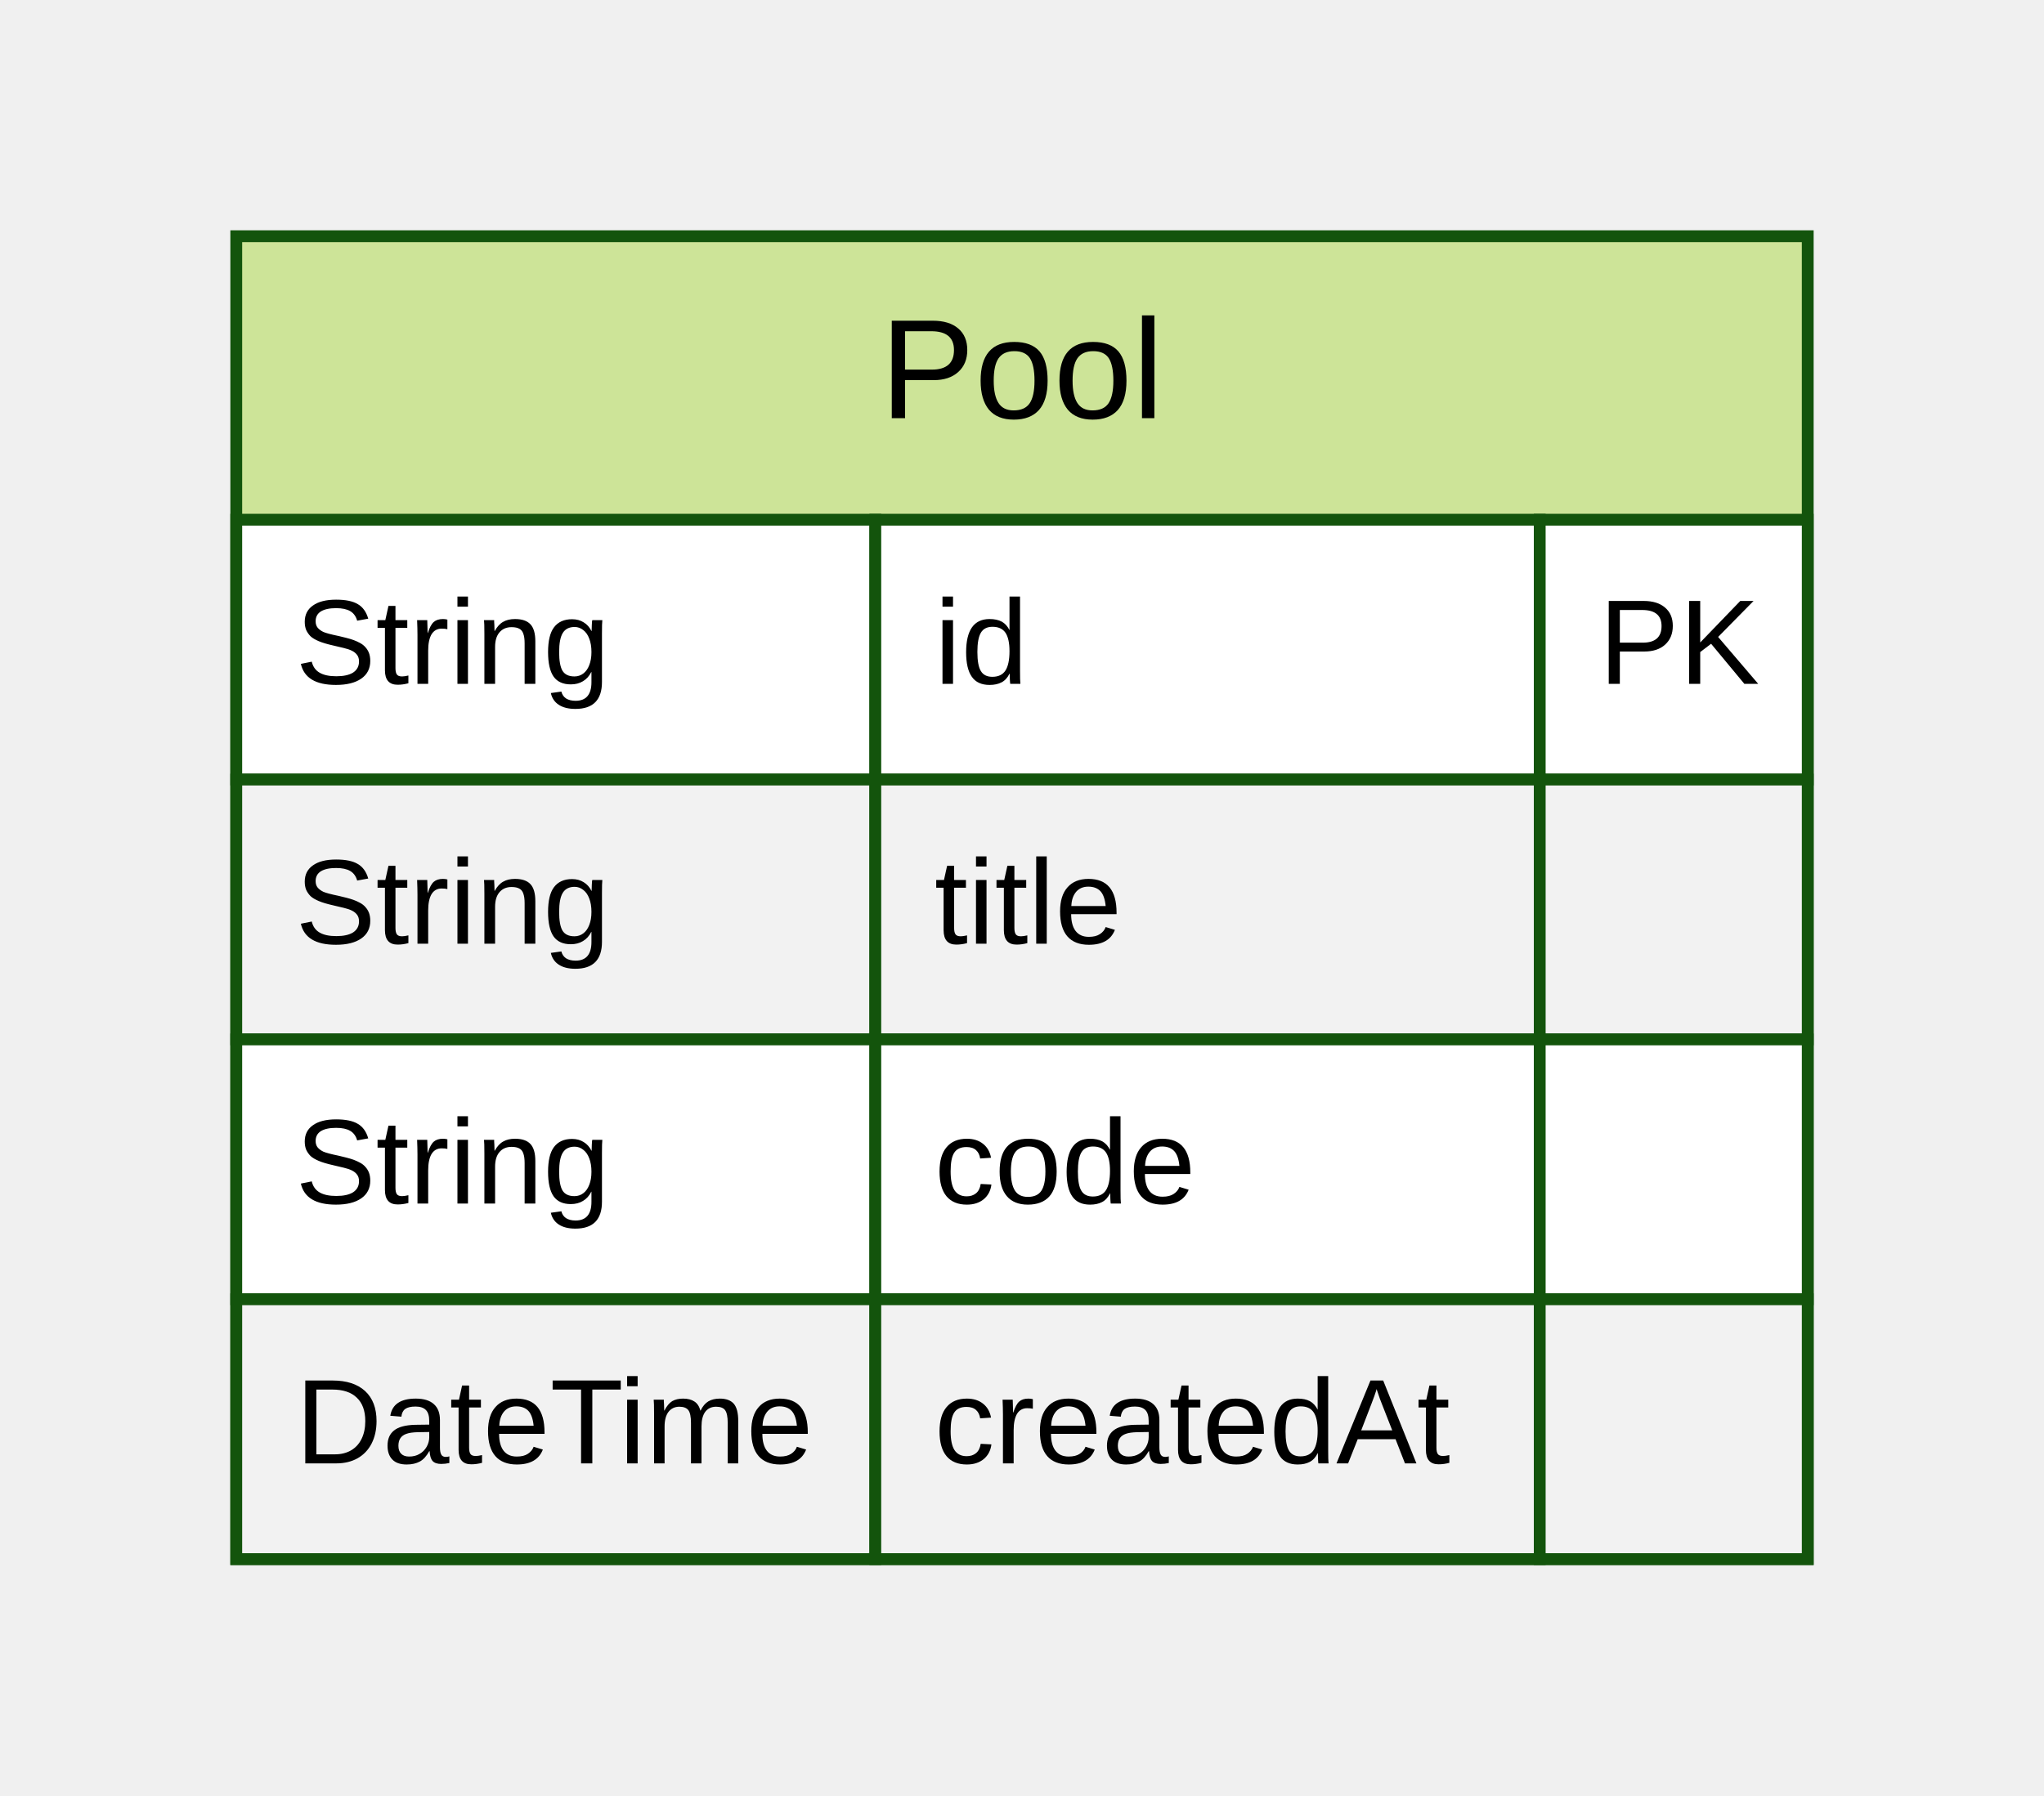
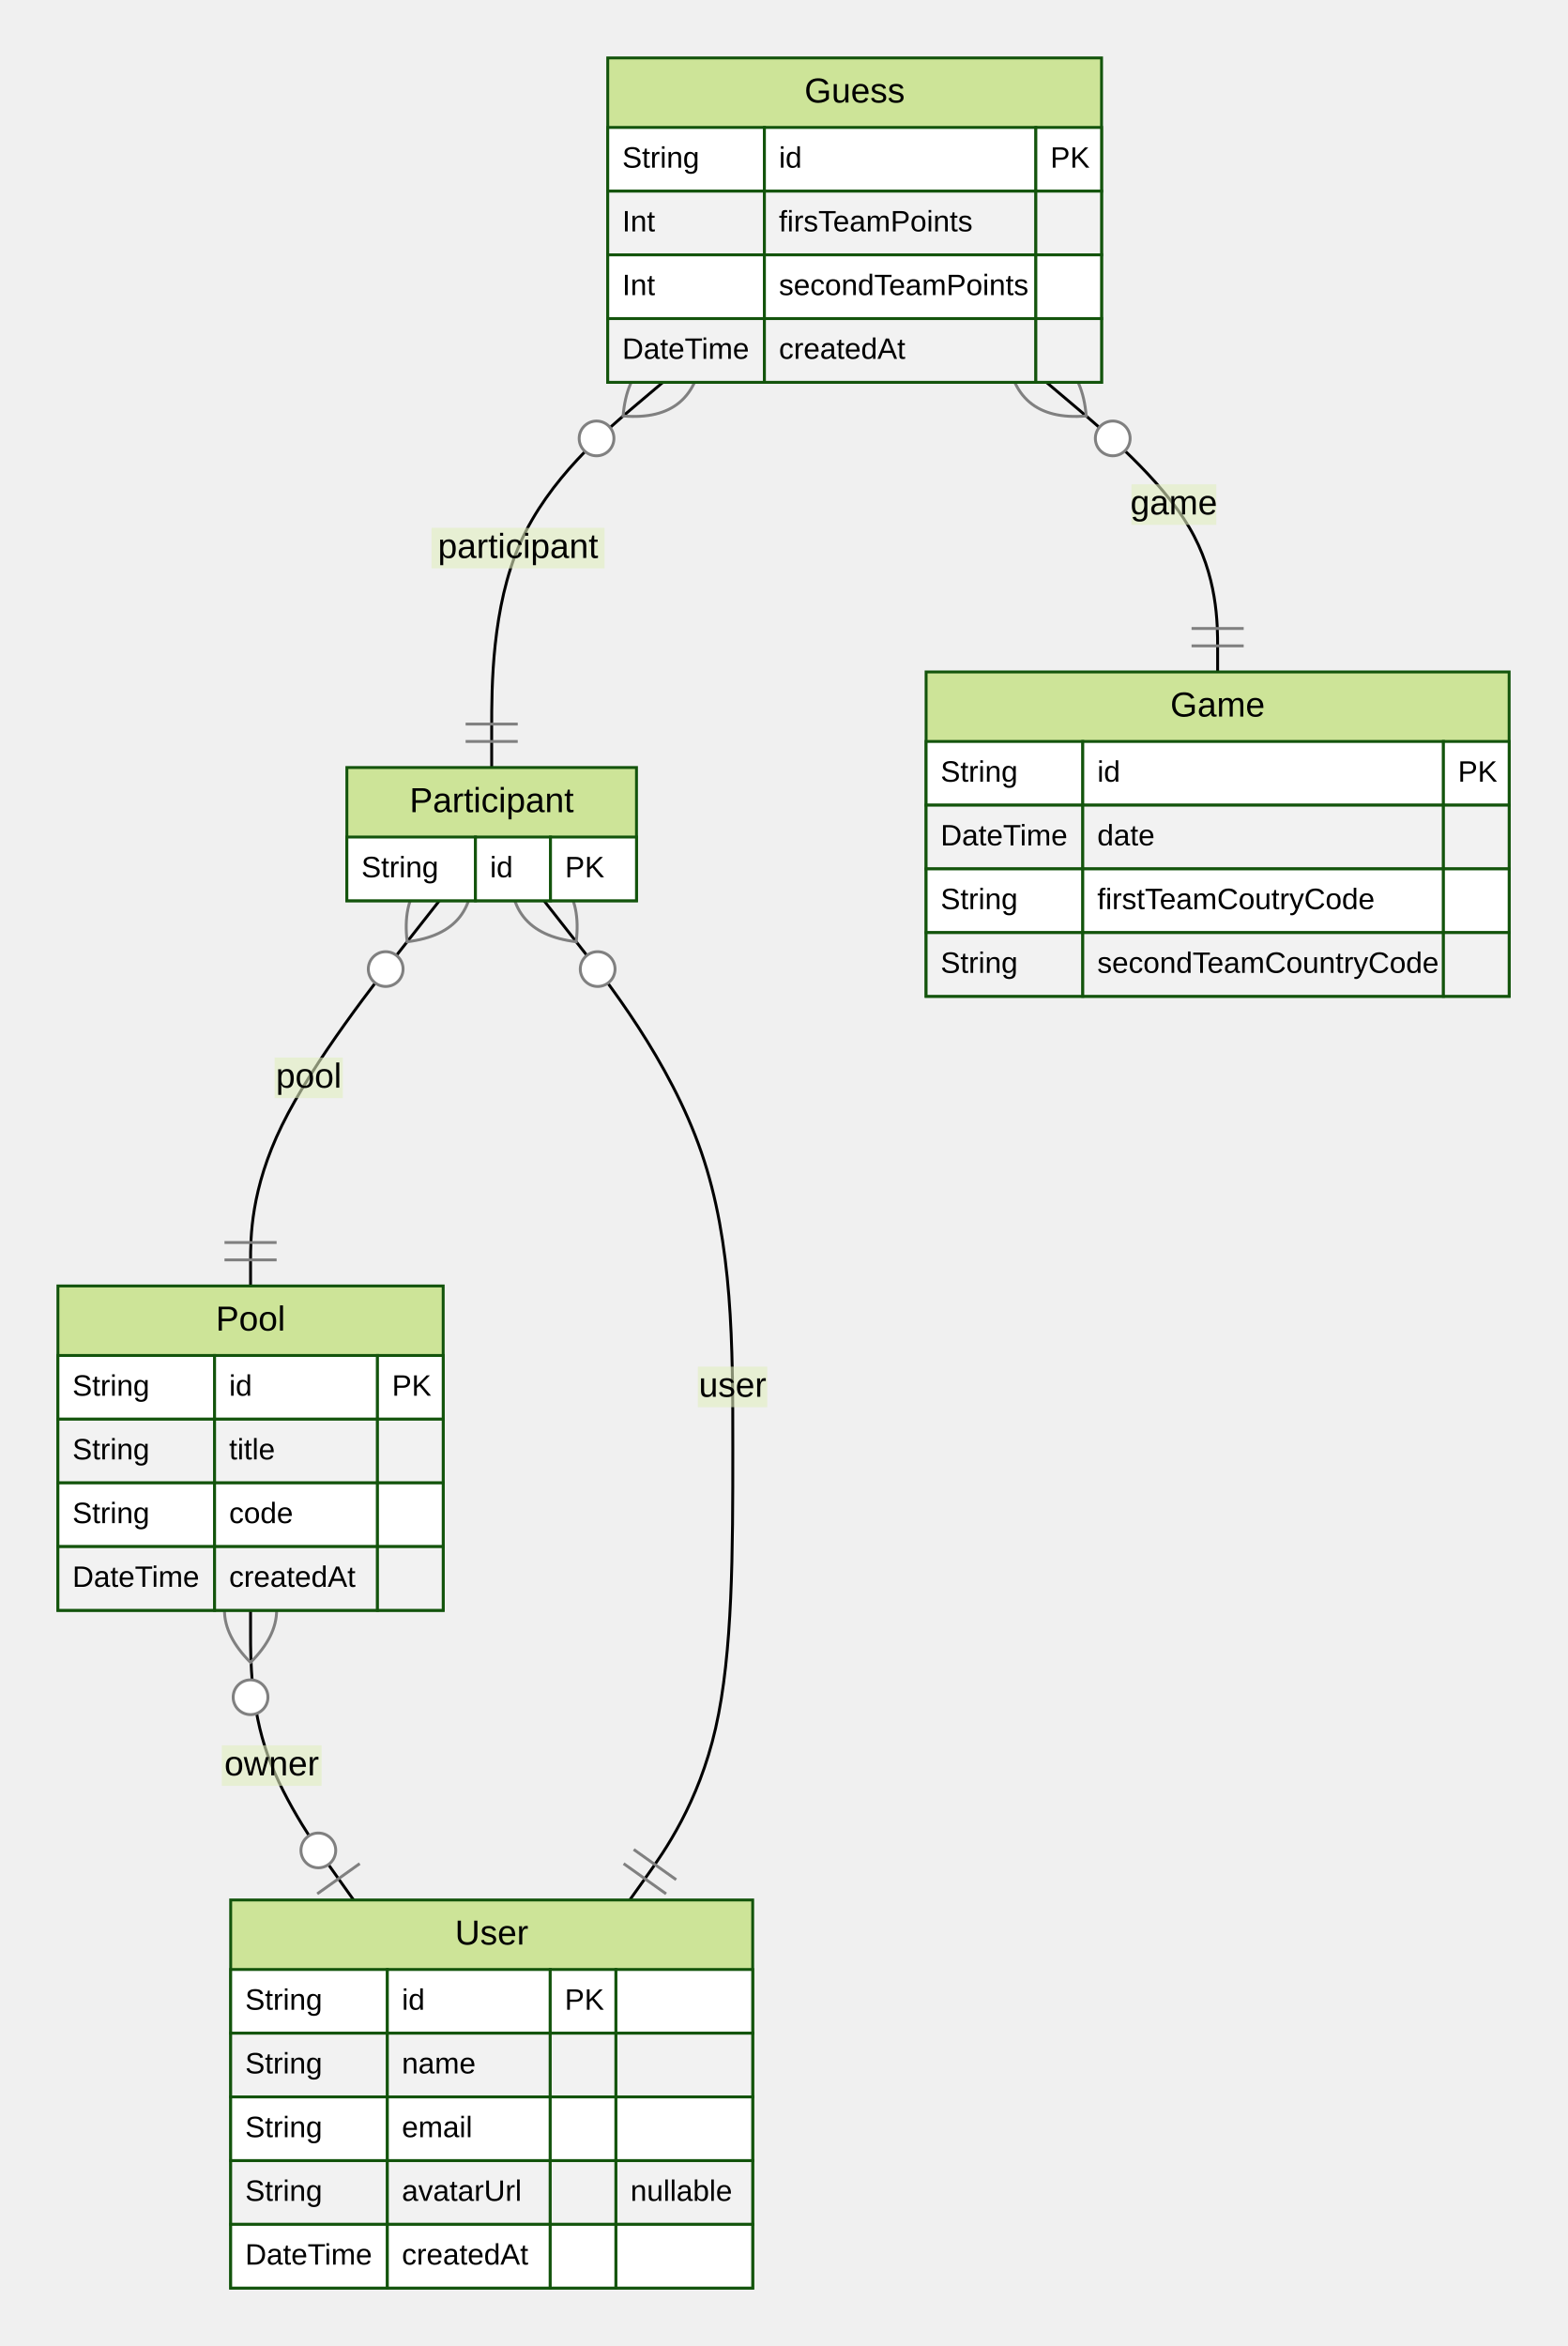
- <svg xmlns="http://www.w3.org/2000/svg" aria-labelledby="chart-title-mermaid-0 chart-desc-mermaid-0" role="img" viewBox="0 0 173.026 152" style="max-width: 173.026px; background-color: white;" width="100%" id="mermaid-0">
+ <svg xmlns="http://www.w3.org/2000/svg" aria-labelledby="chart-title-mermaid-0 chart-desc-mermaid-0" role="img" viewBox="0 0 541.082 810" style="max-width: 541.082px; background-color: white;" width="100%" id="mermaid-0">
  <style>#mermaid-0 {font-family:"trebuchet ms",verdana,arial,sans-serif;font-size:16px;fill:#000000;}#mermaid-0 .error-icon{fill:#552222;}#mermaid-0 .error-text{fill:#552222;stroke:#552222;}#mermaid-0 .edge-thickness-normal{stroke-width:2px;}#mermaid-0 .edge-thickness-thick{stroke-width:3.5px;}#mermaid-0 .edge-pattern-solid{stroke-dasharray:0;}#mermaid-0 .edge-pattern-dashed{stroke-dasharray:3;}#mermaid-0 .edge-pattern-dotted{stroke-dasharray:2;}#mermaid-0 .marker{fill:#000000;stroke:#000000;}#mermaid-0 .marker.cross{stroke:#000000;}#mermaid-0 svg{font-family:"trebuchet ms",verdana,arial,sans-serif;font-size:16px;}#mermaid-0 .entityBox{fill:#cde498;stroke:#13540c;}#mermaid-0 .attributeBoxOdd{fill:#ffffff;stroke:#13540c;}#mermaid-0 .attributeBoxEven{fill:#f2f2f2;stroke:#13540c;}#mermaid-0 .relationshipLabelBox{fill:hsl(78.158, 58.462%, 84.51%);opacity:0.7;background-color:hsl(78.158, 58.462%, 84.51%);}#mermaid-0 .relationshipLabelBox rect{opacity:0.5;}#mermaid-0 .relationshipLine{stroke:#000000;}#mermaid-0 :root{--mermaid-font-family:"trebuchet ms",verdana,arial,sans-serif;}</style>
  <g />
  <defs>
    <marker orient="auto" markerHeight="18" markerWidth="18" refY="9" refX="0" id="ONLY_ONE_START">
      <path d="M9,0 L9,18 M15,0 L15,18" fill="none" stroke="gray" />
    </marker>
  </defs>
  <defs>
    <marker orient="auto" markerHeight="18" markerWidth="18" refY="9" refX="18" id="ONLY_ONE_END">
      <path d="M3,0 L3,18 M9,0 L9,18" fill="none" stroke="gray" />
    </marker>
  </defs>
  <defs>
    <marker orient="auto" markerHeight="18" markerWidth="30" refY="9" refX="0" id="ZERO_OR_ONE_START">
      <circle r="6" cy="9" cx="21" fill="white" stroke="gray" />
      <path d="M9,0 L9,18" fill="none" stroke="gray" />
    </marker>
  </defs>
  <defs>
    <marker orient="auto" markerHeight="18" markerWidth="30" refY="9" refX="30" id="ZERO_OR_ONE_END">
      <circle r="6" cy="9" cx="9" fill="white" stroke="gray" />
      <path d="M21,0 L21,18" fill="none" stroke="gray" />
    </marker>
  </defs>
  <defs>
    <marker orient="auto" markerHeight="36" markerWidth="45" refY="18" refX="18" id="ONE_OR_MORE_START">
      <path d="M0,18 Q 18,0 36,18 Q 18,36 0,18 M42,9 L42,27" fill="none" stroke="gray" />
    </marker>
  </defs>
  <defs>
    <marker orient="auto" markerHeight="36" markerWidth="45" refY="18" refX="27" id="ONE_OR_MORE_END">
      <path d="M3,9 L3,27 M9,18 Q27,0 45,18 Q27,36 9,18" fill="none" stroke="gray" />
    </marker>
  </defs>
  <defs>
    <marker orient="auto" markerHeight="36" markerWidth="57" refY="18" refX="18" id="ZERO_OR_MORE_START">
      <circle r="6" cy="18" cx="48" fill="white" stroke="gray" />
      <path d="M0,18 Q18,0 36,18 Q18,36 0,18" fill="none" stroke="gray" />
    </marker>
  </defs>
  <defs>
    <marker orient="auto" markerHeight="36" markerWidth="57" refY="18" refX="39" id="ZERO_OR_MORE_END">
      <circle r="6" cy="18" cx="9" fill="white" stroke="gray" />
      <path d="M21,18 Q39,0 57,18 Q39,36 21,18" fill="none" stroke="gray" />
    </marker>
  </defs>
-   <g transform="translate(20,20 )" id="Pool">
+   <path marker-start="url(#ZERO_OR_MORE_START)" marker-end="url(#ZERO_OR_ONE_END)" fill="none" stroke="gray" d="M86.513,556L86.513,564.333C86.513,572.667,86.513,589.333,92.443,606C98.373,622.667,110.233,639.333,116.163,647.667L122.093,656" class="er relationshipLine" />
+   <path marker-start="url(#ZERO_OR_MORE_START)" marker-end="url(#ONLY_ONE_END)" fill="none" stroke="gray" d="M187.835,311L198.7,324.833C209.565,338.667,231.296,366.333,242.161,397.833C253.026,429.333,253.026,464.667,253.026,500C253.026,535.333,253.026,570.667,247.096,596.667C241.167,622.667,229.307,639.333,223.377,647.667L217.447,656" class="er relationshipLine" />
+   <path marker-start="url(#ZERO_OR_MORE_START)" marker-end="url(#ONLY_ONE_END)" fill="none" stroke="gray" d="M151.705,311L140.839,324.833C129.974,338.667,108.244,366.333,97.378,388.5C86.513,410.667,86.513,427.333,86.513,435.667L86.513,444" class="er relationshipLine" />
+   <path marker-start="url(#ZERO_OR_MORE_START)" marker-end="url(#ONLY_ONE_END)" fill="none" stroke="gray" d="M228.887,132L219.034,140.333C209.181,148.667,189.476,165.333,179.623,187.5C169.77,209.667,169.77,237.333,169.77,251.167L169.77,265" class="er relationshipLine" />
+   <path marker-start="url(#ZERO_OR_MORE_START)" marker-end="url(#ONLY_ONE_END)" fill="none" stroke="gray" d="M361.309,132L371.162,140.333C381.015,148.667,400.72,165.333,410.573,182C420.426,198.667,420.426,215.333,420.426,223.667L420.426,232" class="er relationshipLine" />
+   <g transform="translate(20,444 )" id="Pool">
    <rect height="112" width="133.026" y="0" x="0" stroke="gray" fill-opacity="100%" fill="honeydew" class="er entityBox" />
    <text transform="translate(66.51321,12)" style="font-family: &quot;trebuchet ms&quot;, verdana, arial, sans-serif;; font-size: 12px" text-anchor="middle" dominant-baseline="middle" y="0" x="0" id="entity-Pool" class="er entityLabel">Pool</text>
    <rect height="22" width="54.096" y="24" x="0" stroke="gray" fill-opacity="100%" fill="honeydew" class="er attributeBoxOdd" />
    <text transform="translate(5,35)" style="font-family: &quot;trebuchet ms&quot;, verdana, arial, sans-serif;; font-size: 10.2px" text-anchor="left" dominant-baseline="middle" y="0" x="0" id="entity-Pool-attr-1-type" class="er entityLabel">String</text>
    <rect height="22" width="56.243" y="24" x="54.096" stroke="gray" fill-opacity="100%" fill="honeydew" class="er attributeBoxOdd" />
    <text transform="translate(59.09555,35)" style="font-family: &quot;trebuchet ms&quot;, verdana, arial, sans-serif;; font-size: 10.2px" text-anchor="left" dominant-baseline="middle" y="0" x="0" id="entity-Pool-attr-1-name" class="er entityLabel">id</text>
    <rect height="22" width="22.688" y="24" x="110.339" stroke="gray" fill-opacity="100%" fill="honeydew" class="er attributeBoxOdd" />
    <text transform="translate(115.3387,35)" style="font-family: &quot;trebuchet ms&quot;, verdana, arial, sans-serif;; font-size: 10.2px" text-anchor="left" dominant-baseline="middle" y="0" x="0" id="entity-Pool-attr-1-key" class="er entityLabel">PK</text>
    <rect height="22" width="54.096" y="46" x="0" stroke="gray" fill-opacity="100%" fill="honeydew" class="er attributeBoxEven" />
    <text transform="translate(5,57)" style="font-family: &quot;trebuchet ms&quot;, verdana, arial, sans-serif;; font-size: 10.2px" text-anchor="left" dominant-baseline="middle" y="0" x="0" id="entity-Pool-attr-2-type" class="er entityLabel">String</text>
    <rect height="22" width="56.243" y="46" x="54.096" stroke="gray" fill-opacity="100%" fill="honeydew" class="er attributeBoxEven" />
    <text transform="translate(59.09555,57)" style="font-family: &quot;trebuchet ms&quot;, verdana, arial, sans-serif;; font-size: 10.2px" text-anchor="left" dominant-baseline="middle" y="0" x="0" id="entity-Pool-attr-2-name" class="er entityLabel">title</text>
    <rect height="22" width="22.688" y="46" x="110.339" stroke="gray" fill-opacity="100%" fill="honeydew" class="er attributeBoxEven" />
    <text transform="translate(115.3387,57)" style="font-family: &quot;trebuchet ms&quot;, verdana, arial, sans-serif;; font-size: 10.2px" text-anchor="left" dominant-baseline="middle" y="0" x="0" id="entity-Pool-attr-2-key" class="er entityLabel" />
    <rect height="22" width="54.096" y="68" x="0" stroke="gray" fill-opacity="100%" fill="honeydew" class="er attributeBoxOdd" />
    <text transform="translate(5,79)" style="font-family: &quot;trebuchet ms&quot;, verdana, arial, sans-serif;; font-size: 10.2px" text-anchor="left" dominant-baseline="middle" y="0" x="0" id="entity-Pool-attr-3-type" class="er entityLabel">String</text>
    <rect height="22" width="56.243" y="68" x="54.096" stroke="gray" fill-opacity="100%" fill="honeydew" class="er attributeBoxOdd" />
    <text transform="translate(59.09555,79)" style="font-family: &quot;trebuchet ms&quot;, verdana, arial, sans-serif;; font-size: 10.2px" text-anchor="left" dominant-baseline="middle" y="0" x="0" id="entity-Pool-attr-3-name" class="er entityLabel">code</text>
    <rect height="22" width="22.688" y="68" x="110.339" stroke="gray" fill-opacity="100%" fill="honeydew" class="er attributeBoxOdd" />
    <text transform="translate(115.3387,79)" style="font-family: &quot;trebuchet ms&quot;, verdana, arial, sans-serif;; font-size: 10.2px" text-anchor="left" dominant-baseline="middle" y="0" x="0" id="entity-Pool-attr-3-key" class="er entityLabel" />
    <rect height="22" width="54.096" y="90" x="0" stroke="gray" fill-opacity="100%" fill="honeydew" class="er attributeBoxEven" />
    <text transform="translate(5,101)" style="font-family: &quot;trebuchet ms&quot;, verdana, arial, sans-serif;; font-size: 10.2px" text-anchor="left" dominant-baseline="middle" y="0" x="0" id="entity-Pool-attr-4-type" class="er entityLabel">DateTime</text>
    <rect height="22" width="56.243" y="90" x="54.096" stroke="gray" fill-opacity="100%" fill="honeydew" class="er attributeBoxEven" />
    <text transform="translate(59.09555,101)" style="font-family: &quot;trebuchet ms&quot;, verdana, arial, sans-serif;; font-size: 10.2px" text-anchor="left" dominant-baseline="middle" y="0" x="0" id="entity-Pool-attr-4-name" class="er entityLabel">createdAt</text>
    <rect height="22" width="22.688" y="90" x="110.339" stroke="gray" fill-opacity="100%" fill="honeydew" class="er attributeBoxEven" />
    <text transform="translate(115.3387,101)" style="font-family: &quot;trebuchet ms&quot;, verdana, arial, sans-serif;; font-size: 10.2px" text-anchor="left" dominant-baseline="middle" y="0" x="0" id="entity-Pool-attr-4-key" class="er entityLabel" />
  </g>
+   <g transform="translate(119.7698,265 )" id="Participant">
+     <rect height="46" width="100" y="0" x="0" stroke="gray" fill-opacity="100%" fill="honeydew" class="er entityBox" />
+     <text transform="translate(50,12)" style="font-family: &quot;trebuchet ms&quot;, verdana, arial, sans-serif;; font-size: 12px" text-anchor="middle" dominant-baseline="middle" y="0" x="0" id="entity-Participant" class="er entityLabel">Participant</text>
+     <rect height="22" width="44.399" y="24" x="0" stroke="gray" fill-opacity="100%" fill="honeydew" class="er attributeBoxOdd" />
+     <text transform="translate(5,35)" style="font-family: &quot;trebuchet ms&quot;, verdana, arial, sans-serif;; font-size: 10.2px" text-anchor="left" dominant-baseline="middle" y="0" x="0" id="entity-Participant-attr-1-type" class="er entityLabel">String</text>
+     <rect height="22" width="25.911" y="24" x="44.399" stroke="gray" fill-opacity="100%" fill="honeydew" class="er attributeBoxOdd" />
+     <text transform="translate(49.39862,35)" style="font-family: &quot;trebuchet ms&quot;, verdana, arial, sans-serif;; font-size: 10.2px" text-anchor="left" dominant-baseline="middle" y="0" x="0" id="entity-Participant-attr-1-name" class="er entityLabel">id</text>
+     <rect height="22" width="29.69" y="24" x="70.31" stroke="gray" fill-opacity="100%" fill="honeydew" class="er attributeBoxOdd" />
+     <text transform="translate(75.30976,35)" style="font-family: &quot;trebuchet ms&quot;, verdana, arial, sans-serif;; font-size: 10.2px" text-anchor="left" dominant-baseline="middle" y="0" x="0" id="entity-Participant-attr-1-key" class="er entityLabel">PK</text>
+   </g>
+   <g transform="translate(79.65034,656 )" id="User">
+     <rect height="134" width="180.239" y="0" x="0" stroke="gray" fill-opacity="100%" fill="honeydew" class="er entityBox" />
+     <text transform="translate(90.11948,12)" style="font-family: &quot;trebuchet ms&quot;, verdana, arial, sans-serif;; font-size: 12px" text-anchor="middle" dominant-baseline="middle" y="0" x="0" id="entity-User" class="er entityLabel">User</text>
+     <rect height="22" width="54.096" y="24" x="0" stroke="gray" fill-opacity="100%" fill="honeydew" class="er attributeBoxOdd" />
+     <text transform="translate(5,35)" style="font-family: &quot;trebuchet ms&quot;, verdana, arial, sans-serif;; font-size: 10.2px" text-anchor="left" dominant-baseline="middle" y="0" x="0" id="entity-User-attr-1-type" class="er entityLabel">String</text>
+     <rect height="22" width="56.243" y="24" x="54.096" stroke="gray" fill-opacity="100%" fill="honeydew" class="er attributeBoxOdd" />
+     <text transform="translate(59.09555,35)" style="font-family: &quot;trebuchet ms&quot;, verdana, arial, sans-serif;; font-size: 10.2px" text-anchor="left" dominant-baseline="middle" y="0" x="0" id="entity-User-attr-1-name" class="er entityLabel">id</text>
+     <rect height="22" width="22.688" y="24" x="110.339" stroke="gray" fill-opacity="100%" fill="honeydew" class="er attributeBoxOdd" />
+     <text transform="translate(115.3387,35)" style="font-family: &quot;trebuchet ms&quot;, verdana, arial, sans-serif;; font-size: 10.2px" text-anchor="left" dominant-baseline="middle" y="0" x="0" id="entity-User-attr-1-key" class="er entityLabel">PK</text>
+     <rect height="22" width="47.213" y="24" x="133.026" stroke="gray" fill-opacity="100%" fill="honeydew" class="er attributeBoxOdd" />
+     <text transform="translate(138.0264,35)" style="font-family: &quot;trebuchet ms&quot;, verdana, arial, sans-serif;; font-size: 10.2px" text-anchor="left" dominant-baseline="middle" y="0" x="0" id="entity-User-attr-1-comment" class="er entityLabel" />
+     <rect height="22" width="54.096" y="46" x="0" stroke="gray" fill-opacity="100%" fill="honeydew" class="er attributeBoxEven" />
+     <text transform="translate(5,57)" style="font-family: &quot;trebuchet ms&quot;, verdana, arial, sans-serif;; font-size: 10.2px" text-anchor="left" dominant-baseline="middle" y="0" x="0" id="entity-User-attr-2-type" class="er entityLabel">String</text>
+     <rect height="22" width="56.243" y="46" x="54.096" stroke="gray" fill-opacity="100%" fill="honeydew" class="er attributeBoxEven" />
+     <text transform="translate(59.09555,57)" style="font-family: &quot;trebuchet ms&quot;, verdana, arial, sans-serif;; font-size: 10.2px" text-anchor="left" dominant-baseline="middle" y="0" x="0" id="entity-User-attr-2-name" class="er entityLabel">name</text>
+     <rect height="22" width="22.688" y="46" x="110.339" stroke="gray" fill-opacity="100%" fill="honeydew" class="er attributeBoxEven" />
+     <text transform="translate(115.3387,57)" style="font-family: &quot;trebuchet ms&quot;, verdana, arial, sans-serif;; font-size: 10.2px" text-anchor="left" dominant-baseline="middle" y="0" x="0" id="entity-User-attr-2-key" class="er entityLabel" />
+     <rect height="22" width="47.213" y="46" x="133.026" stroke="gray" fill-opacity="100%" fill="honeydew" class="er attributeBoxEven" />
+     <text transform="translate(138.0264,57)" style="font-family: &quot;trebuchet ms&quot;, verdana, arial, sans-serif;; font-size: 10.2px" text-anchor="left" dominant-baseline="middle" y="0" x="0" id="entity-User-attr-2-comment" class="er entityLabel" />
+     <rect height="22" width="54.096" y="68" x="0" stroke="gray" fill-opacity="100%" fill="honeydew" class="er attributeBoxOdd" />
+     <text transform="translate(5,79)" style="font-family: &quot;trebuchet ms&quot;, verdana, arial, sans-serif;; font-size: 10.2px" text-anchor="left" dominant-baseline="middle" y="0" x="0" id="entity-User-attr-3-type" class="er entityLabel">String</text>
+     <rect height="22" width="56.243" y="68" x="54.096" stroke="gray" fill-opacity="100%" fill="honeydew" class="er attributeBoxOdd" />
+     <text transform="translate(59.09555,79)" style="font-family: &quot;trebuchet ms&quot;, verdana, arial, sans-serif;; font-size: 10.2px" text-anchor="left" dominant-baseline="middle" y="0" x="0" id="entity-User-attr-3-name" class="er entityLabel">email</text>
+     <rect height="22" width="22.688" y="68" x="110.339" stroke="gray" fill-opacity="100%" fill="honeydew" class="er attributeBoxOdd" />
+     <text transform="translate(115.3387,79)" style="font-family: &quot;trebuchet ms&quot;, verdana, arial, sans-serif;; font-size: 10.2px" text-anchor="left" dominant-baseline="middle" y="0" x="0" id="entity-User-attr-3-key" class="er entityLabel" />
+     <rect height="22" width="47.213" y="68" x="133.026" stroke="gray" fill-opacity="100%" fill="honeydew" class="er attributeBoxOdd" />
+     <text transform="translate(138.0264,79)" style="font-family: &quot;trebuchet ms&quot;, verdana, arial, sans-serif;; font-size: 10.2px" text-anchor="left" dominant-baseline="middle" y="0" x="0" id="entity-User-attr-3-comment" class="er entityLabel" />
+     <rect height="22" width="54.096" y="90" x="0" stroke="gray" fill-opacity="100%" fill="honeydew" class="er attributeBoxEven" />
+     <text transform="translate(5,101)" style="font-family: &quot;trebuchet ms&quot;, verdana, arial, sans-serif;; font-size: 10.2px" text-anchor="left" dominant-baseline="middle" y="0" x="0" id="entity-User-attr-4-type" class="er entityLabel">String</text>
+     <rect height="22" width="56.243" y="90" x="54.096" stroke="gray" fill-opacity="100%" fill="honeydew" class="er attributeBoxEven" />
+     <text transform="translate(59.09555,101)" style="font-family: &quot;trebuchet ms&quot;, verdana, arial, sans-serif;; font-size: 10.2px" text-anchor="left" dominant-baseline="middle" y="0" x="0" id="entity-User-attr-4-name" class="er entityLabel">avatarUrl</text>
+     <rect height="22" width="22.688" y="90" x="110.339" stroke="gray" fill-opacity="100%" fill="honeydew" class="er attributeBoxEven" />
+     <text transform="translate(115.3387,101)" style="font-family: &quot;trebuchet ms&quot;, verdana, arial, sans-serif;; font-size: 10.2px" text-anchor="left" dominant-baseline="middle" y="0" x="0" id="entity-User-attr-4-key" class="er entityLabel" />
+     <rect height="22" width="47.213" y="90" x="133.026" stroke="gray" fill-opacity="100%" fill="honeydew" class="er attributeBoxEven" />
+     <text transform="translate(138.0264,101)" style="font-family: &quot;trebuchet ms&quot;, verdana, arial, sans-serif;; font-size: 10.2px" text-anchor="left" dominant-baseline="middle" y="0" x="0" id="entity-User-attr-4-comment" class="er entityLabel">nullable</text>
+     <rect height="22" width="54.096" y="112" x="0" stroke="gray" fill-opacity="100%" fill="honeydew" class="er attributeBoxOdd" />
+     <text transform="translate(5,123)" style="font-family: &quot;trebuchet ms&quot;, verdana, arial, sans-serif;; font-size: 10.2px" text-anchor="left" dominant-baseline="middle" y="0" x="0" id="entity-User-attr-5-type" class="er entityLabel">DateTime</text>
+     <rect height="22" width="56.243" y="112" x="54.096" stroke="gray" fill-opacity="100%" fill="honeydew" class="er attributeBoxOdd" />
+     <text transform="translate(59.09555,123)" style="font-family: &quot;trebuchet ms&quot;, verdana, arial, sans-serif;; font-size: 10.2px" text-anchor="left" dominant-baseline="middle" y="0" x="0" id="entity-User-attr-5-name" class="er entityLabel">createdAt</text>
+     <rect height="22" width="22.688" y="112" x="110.339" stroke="gray" fill-opacity="100%" fill="honeydew" class="er attributeBoxOdd" />
+     <text transform="translate(115.3387,123)" style="font-family: &quot;trebuchet ms&quot;, verdana, arial, sans-serif;; font-size: 10.2px" text-anchor="left" dominant-baseline="middle" y="0" x="0" id="entity-User-attr-5-key" class="er entityLabel" />
+     <rect height="22" width="47.213" y="112" x="133.026" stroke="gray" fill-opacity="100%" fill="honeydew" class="er attributeBoxOdd" />
+     <text transform="translate(138.0264,123)" style="font-family: &quot;trebuchet ms&quot;, verdana, arial, sans-serif;; font-size: 10.2px" text-anchor="left" dominant-baseline="middle" y="0" x="0" id="entity-User-attr-5-comment" class="er entityLabel" />
+   </g>
+   <g transform="translate(319.7698,232 )" id="Game">
+     <rect height="112" width="201.312" y="0" x="0" stroke="gray" fill-opacity="100%" fill="honeydew" class="er entityBox" />
+     <text transform="translate(100.6562,12)" style="font-family: &quot;trebuchet ms&quot;, verdana, arial, sans-serif;; font-size: 12px" text-anchor="middle" dominant-baseline="middle" y="0" x="0" id="entity-Game" class="er entityLabel">Game</text>
+     <rect height="22" width="54.096" y="24" x="0" stroke="gray" fill-opacity="100%" fill="honeydew" class="er attributeBoxOdd" />
+     <text transform="translate(5,35)" style="font-family: &quot;trebuchet ms&quot;, verdana, arial, sans-serif;; font-size: 10.2px" text-anchor="left" dominant-baseline="middle" y="0" x="0" id="entity-Game-attr-1-type" class="er entityLabel">String</text>
+     <rect height="22" width="124.529" y="24" x="54.096" stroke="gray" fill-opacity="100%" fill="honeydew" class="er attributeBoxOdd" />
+     <text transform="translate(59.09555,35)" style="font-family: &quot;trebuchet ms&quot;, verdana, arial, sans-serif;; font-size: 10.2px" text-anchor="left" dominant-baseline="middle" y="0" x="0" id="entity-Game-attr-1-name" class="er entityLabel">id</text>
+     <rect height="22" width="22.688" y="24" x="178.625" stroke="gray" fill-opacity="100%" fill="honeydew" class="er attributeBoxOdd" />
+     <text transform="translate(183.6248,35)" style="font-family: &quot;trebuchet ms&quot;, verdana, arial, sans-serif;; font-size: 10.2px" text-anchor="left" dominant-baseline="middle" y="0" x="0" id="entity-Game-attr-1-key" class="er entityLabel">PK</text>
+     <rect height="22" width="54.096" y="46" x="0" stroke="gray" fill-opacity="100%" fill="honeydew" class="er attributeBoxEven" />
+     <text transform="translate(5,57)" style="font-family: &quot;trebuchet ms&quot;, verdana, arial, sans-serif;; font-size: 10.2px" text-anchor="left" dominant-baseline="middle" y="0" x="0" id="entity-Game-attr-2-type" class="er entityLabel">DateTime</text>
+     <rect height="22" width="124.529" y="46" x="54.096" stroke="gray" fill-opacity="100%" fill="honeydew" class="er attributeBoxEven" />
+     <text transform="translate(59.09555,57)" style="font-family: &quot;trebuchet ms&quot;, verdana, arial, sans-serif;; font-size: 10.2px" text-anchor="left" dominant-baseline="middle" y="0" x="0" id="entity-Game-attr-2-name" class="er entityLabel">date</text>
+     <rect height="22" width="22.688" y="46" x="178.625" stroke="gray" fill-opacity="100%" fill="honeydew" class="er attributeBoxEven" />
+     <text transform="translate(183.6248,57)" style="font-family: &quot;trebuchet ms&quot;, verdana, arial, sans-serif;; font-size: 10.2px" text-anchor="left" dominant-baseline="middle" y="0" x="0" id="entity-Game-attr-2-key" class="er entityLabel" />
+     <rect height="22" width="54.096" y="68" x="0" stroke="gray" fill-opacity="100%" fill="honeydew" class="er attributeBoxOdd" />
+     <text transform="translate(5,79)" style="font-family: &quot;trebuchet ms&quot;, verdana, arial, sans-serif;; font-size: 10.2px" text-anchor="left" dominant-baseline="middle" y="0" x="0" id="entity-Game-attr-3-type" class="er entityLabel">String</text>
+     <rect height="22" width="124.529" y="68" x="54.096" stroke="gray" fill-opacity="100%" fill="honeydew" class="er attributeBoxOdd" />
+     <text transform="translate(59.09555,79)" style="font-family: &quot;trebuchet ms&quot;, verdana, arial, sans-serif;; font-size: 10.2px" text-anchor="left" dominant-baseline="middle" y="0" x="0" id="entity-Game-attr-3-name" class="er entityLabel">firstTeamCoutryCode</text>
+     <rect height="22" width="22.688" y="68" x="178.625" stroke="gray" fill-opacity="100%" fill="honeydew" class="er attributeBoxOdd" />
+     <text transform="translate(183.6248,79)" style="font-family: &quot;trebuchet ms&quot;, verdana, arial, sans-serif;; font-size: 10.2px" text-anchor="left" dominant-baseline="middle" y="0" x="0" id="entity-Game-attr-3-key" class="er entityLabel" />
+     <rect height="22" width="54.096" y="90" x="0" stroke="gray" fill-opacity="100%" fill="honeydew" class="er attributeBoxEven" />
+     <text transform="translate(5,101)" style="font-family: &quot;trebuchet ms&quot;, verdana, arial, sans-serif;; font-size: 10.2px" text-anchor="left" dominant-baseline="middle" y="0" x="0" id="entity-Game-attr-4-type" class="er entityLabel">String</text>
+     <rect height="22" width="124.529" y="90" x="54.096" stroke="gray" fill-opacity="100%" fill="honeydew" class="er attributeBoxEven" />
+     <text transform="translate(59.09555,101)" style="font-family: &quot;trebuchet ms&quot;, verdana, arial, sans-serif;; font-size: 10.2px" text-anchor="left" dominant-baseline="middle" y="0" x="0" id="entity-Game-attr-4-name" class="er entityLabel">secondTeamCountryCode</text>
+     <rect height="22" width="22.688" y="90" x="178.625" stroke="gray" fill-opacity="100%" fill="honeydew" class="er attributeBoxEven" />
+     <text transform="translate(183.6248,101)" style="font-family: &quot;trebuchet ms&quot;, verdana, arial, sans-serif;; font-size: 10.2px" text-anchor="left" dominant-baseline="middle" y="0" x="0" id="entity-Game-attr-4-key" class="er entityLabel" />
+   </g>
+   <g transform="translate(209.8457,20 )" id="Guess">
+     <rect height="112" width="170.504" y="0" x="0" stroke="gray" fill-opacity="100%" fill="honeydew" class="er entityBox" />
+     <text transform="translate(85.2522,12)" style="font-family: &quot;trebuchet ms&quot;, verdana, arial, sans-serif;; font-size: 12px" text-anchor="middle" dominant-baseline="middle" y="0" x="0" id="entity-Guess" class="er entityLabel">Guess</text>
+     <rect height="22" width="54.096" y="24" x="0" stroke="gray" fill-opacity="100%" fill="honeydew" class="er attributeBoxOdd" />
+     <text transform="translate(5,35)" style="font-family: &quot;trebuchet ms&quot;, verdana, arial, sans-serif;; font-size: 10.2px" text-anchor="left" dominant-baseline="middle" y="0" x="0" id="entity-Guess-attr-1-type" class="er entityLabel">String</text>
+     <rect height="22" width="93.721" y="24" x="54.096" stroke="gray" fill-opacity="100%" fill="honeydew" class="er attributeBoxOdd" />
+     <text transform="translate(59.09555,35)" style="font-family: &quot;trebuchet ms&quot;, verdana, arial, sans-serif;; font-size: 10.2px" text-anchor="left" dominant-baseline="middle" y="0" x="0" id="entity-Guess-attr-1-name" class="er entityLabel">id</text>
+     <rect height="22" width="22.688" y="24" x="147.817" stroke="gray" fill-opacity="100%" fill="honeydew" class="er attributeBoxOdd" />
+     <text transform="translate(152.8167,35)" style="font-family: &quot;trebuchet ms&quot;, verdana, arial, sans-serif;; font-size: 10.2px" text-anchor="left" dominant-baseline="middle" y="0" x="0" id="entity-Guess-attr-1-key" class="er entityLabel">PK</text>
+     <rect height="22" width="54.096" y="46" x="0" stroke="gray" fill-opacity="100%" fill="honeydew" class="er attributeBoxEven" />
+     <text transform="translate(5,57)" style="font-family: &quot;trebuchet ms&quot;, verdana, arial, sans-serif;; font-size: 10.2px" text-anchor="left" dominant-baseline="middle" y="0" x="0" id="entity-Guess-attr-2-type" class="er entityLabel">Int</text>
+     <rect height="22" width="93.721" y="46" x="54.096" stroke="gray" fill-opacity="100%" fill="honeydew" class="er attributeBoxEven" />
+     <text transform="translate(59.09555,57)" style="font-family: &quot;trebuchet ms&quot;, verdana, arial, sans-serif;; font-size: 10.2px" text-anchor="left" dominant-baseline="middle" y="0" x="0" id="entity-Guess-attr-2-name" class="er entityLabel">firsTeamPoints</text>
+     <rect height="22" width="22.688" y="46" x="147.817" stroke="gray" fill-opacity="100%" fill="honeydew" class="er attributeBoxEven" />
+     <text transform="translate(152.8167,57)" style="font-family: &quot;trebuchet ms&quot;, verdana, arial, sans-serif;; font-size: 10.2px" text-anchor="left" dominant-baseline="middle" y="0" x="0" id="entity-Guess-attr-2-key" class="er entityLabel" />
+     <rect height="22" width="54.096" y="68" x="0" stroke="gray" fill-opacity="100%" fill="honeydew" class="er attributeBoxOdd" />
+     <text transform="translate(5,79)" style="font-family: &quot;trebuchet ms&quot;, verdana, arial, sans-serif;; font-size: 10.2px" text-anchor="left" dominant-baseline="middle" y="0" x="0" id="entity-Guess-attr-3-type" class="er entityLabel">Int</text>
+     <rect height="22" width="93.721" y="68" x="54.096" stroke="gray" fill-opacity="100%" fill="honeydew" class="er attributeBoxOdd" />
+     <text transform="translate(59.09555,79)" style="font-family: &quot;trebuchet ms&quot;, verdana, arial, sans-serif;; font-size: 10.2px" text-anchor="left" dominant-baseline="middle" y="0" x="0" id="entity-Guess-attr-3-name" class="er entityLabel">secondTeamPoints</text>
+     <rect height="22" width="22.688" y="68" x="147.817" stroke="gray" fill-opacity="100%" fill="honeydew" class="er attributeBoxOdd" />
+     <text transform="translate(152.8167,79)" style="font-family: &quot;trebuchet ms&quot;, verdana, arial, sans-serif;; font-size: 10.2px" text-anchor="left" dominant-baseline="middle" y="0" x="0" id="entity-Guess-attr-3-key" class="er entityLabel" />
+     <rect height="22" width="54.096" y="90" x="0" stroke="gray" fill-opacity="100%" fill="honeydew" class="er attributeBoxEven" />
+     <text transform="translate(5,101)" style="font-family: &quot;trebuchet ms&quot;, verdana, arial, sans-serif;; font-size: 10.2px" text-anchor="left" dominant-baseline="middle" y="0" x="0" id="entity-Guess-attr-4-type" class="er entityLabel">DateTime</text>
+     <rect height="22" width="93.721" y="90" x="54.096" stroke="gray" fill-opacity="100%" fill="honeydew" class="er attributeBoxEven" />
+     <text transform="translate(59.09555,101)" style="font-family: &quot;trebuchet ms&quot;, verdana, arial, sans-serif;; font-size: 10.2px" text-anchor="left" dominant-baseline="middle" y="0" x="0" id="entity-Guess-attr-4-name" class="er entityLabel">createdAt</text>
+     <rect height="22" width="22.688" y="90" x="147.817" stroke="gray" fill-opacity="100%" fill="honeydew" class="er attributeBoxEven" />
+     <text transform="translate(152.8167,101)" style="font-family: &quot;trebuchet ms&quot;, verdana, arial, sans-serif;; font-size: 10.2px" text-anchor="left" dominant-baseline="middle" y="0" x="0" id="entity-Guess-attr-4-key" class="er entityLabel" />
+   </g>
+   <rect fill-opacity="85%" fill="white" height="14" width="34.471" y="602.592" x="76.574" class="er relationshipLabelBox" />
+   <text style="font-family: &quot;trebuchet ms&quot;, verdana, arial, sans-serif;; font-size: 12px" dominant-baseline="middle" text-anchor="middle" y="609.592" x="93.81" id="rel1" class="er relationshipLabel">owner</text>
+   <rect fill-opacity="85%" fill="white" height="14" width="23.959" y="471.862" x="240.96" class="er relationshipLabelBox" />
+   <text style="font-family: &quot;trebuchet ms&quot;, verdana, arial, sans-serif;; font-size: 12px" dominant-baseline="middle" text-anchor="middle" y="478.862" x="252.94" id="rel2" class="er relationshipLabel">user</text>
+   <rect fill-opacity="85%" fill="white" height="14" width="23.564" y="365.133" x="94.824" class="er relationshipLabelBox" />
+   <text style="font-family: &quot;trebuchet ms&quot;, verdana, arial, sans-serif;; font-size: 12px" dominant-baseline="middle" text-anchor="middle" y="372.133" x="106.606" id="rel3" class="er relationshipLabel">pool</text>
+   <rect fill-opacity="85%" fill="white" height="14" width="59.744" y="182.256" x="148.995" class="er relationshipLabelBox" />
+   <text style="font-family: &quot;trebuchet ms&quot;, verdana, arial, sans-serif;; font-size: 12px" dominant-baseline="middle" text-anchor="middle" y="189.256" x="178.867" id="rel4" class="er relationshipLabel">participant</text>
+   <rect fill-opacity="85%" fill="white" height="14" width="29.289" y="167.222" x="390.665" class="er relationshipLabelBox" />
+   <text style="font-family: &quot;trebuchet ms&quot;, verdana, arial, sans-serif;; font-size: 12px" dominant-baseline="middle" text-anchor="middle" y="174.222" x="405.31" id="rel5" class="er relationshipLabel">game</text>
</svg>
